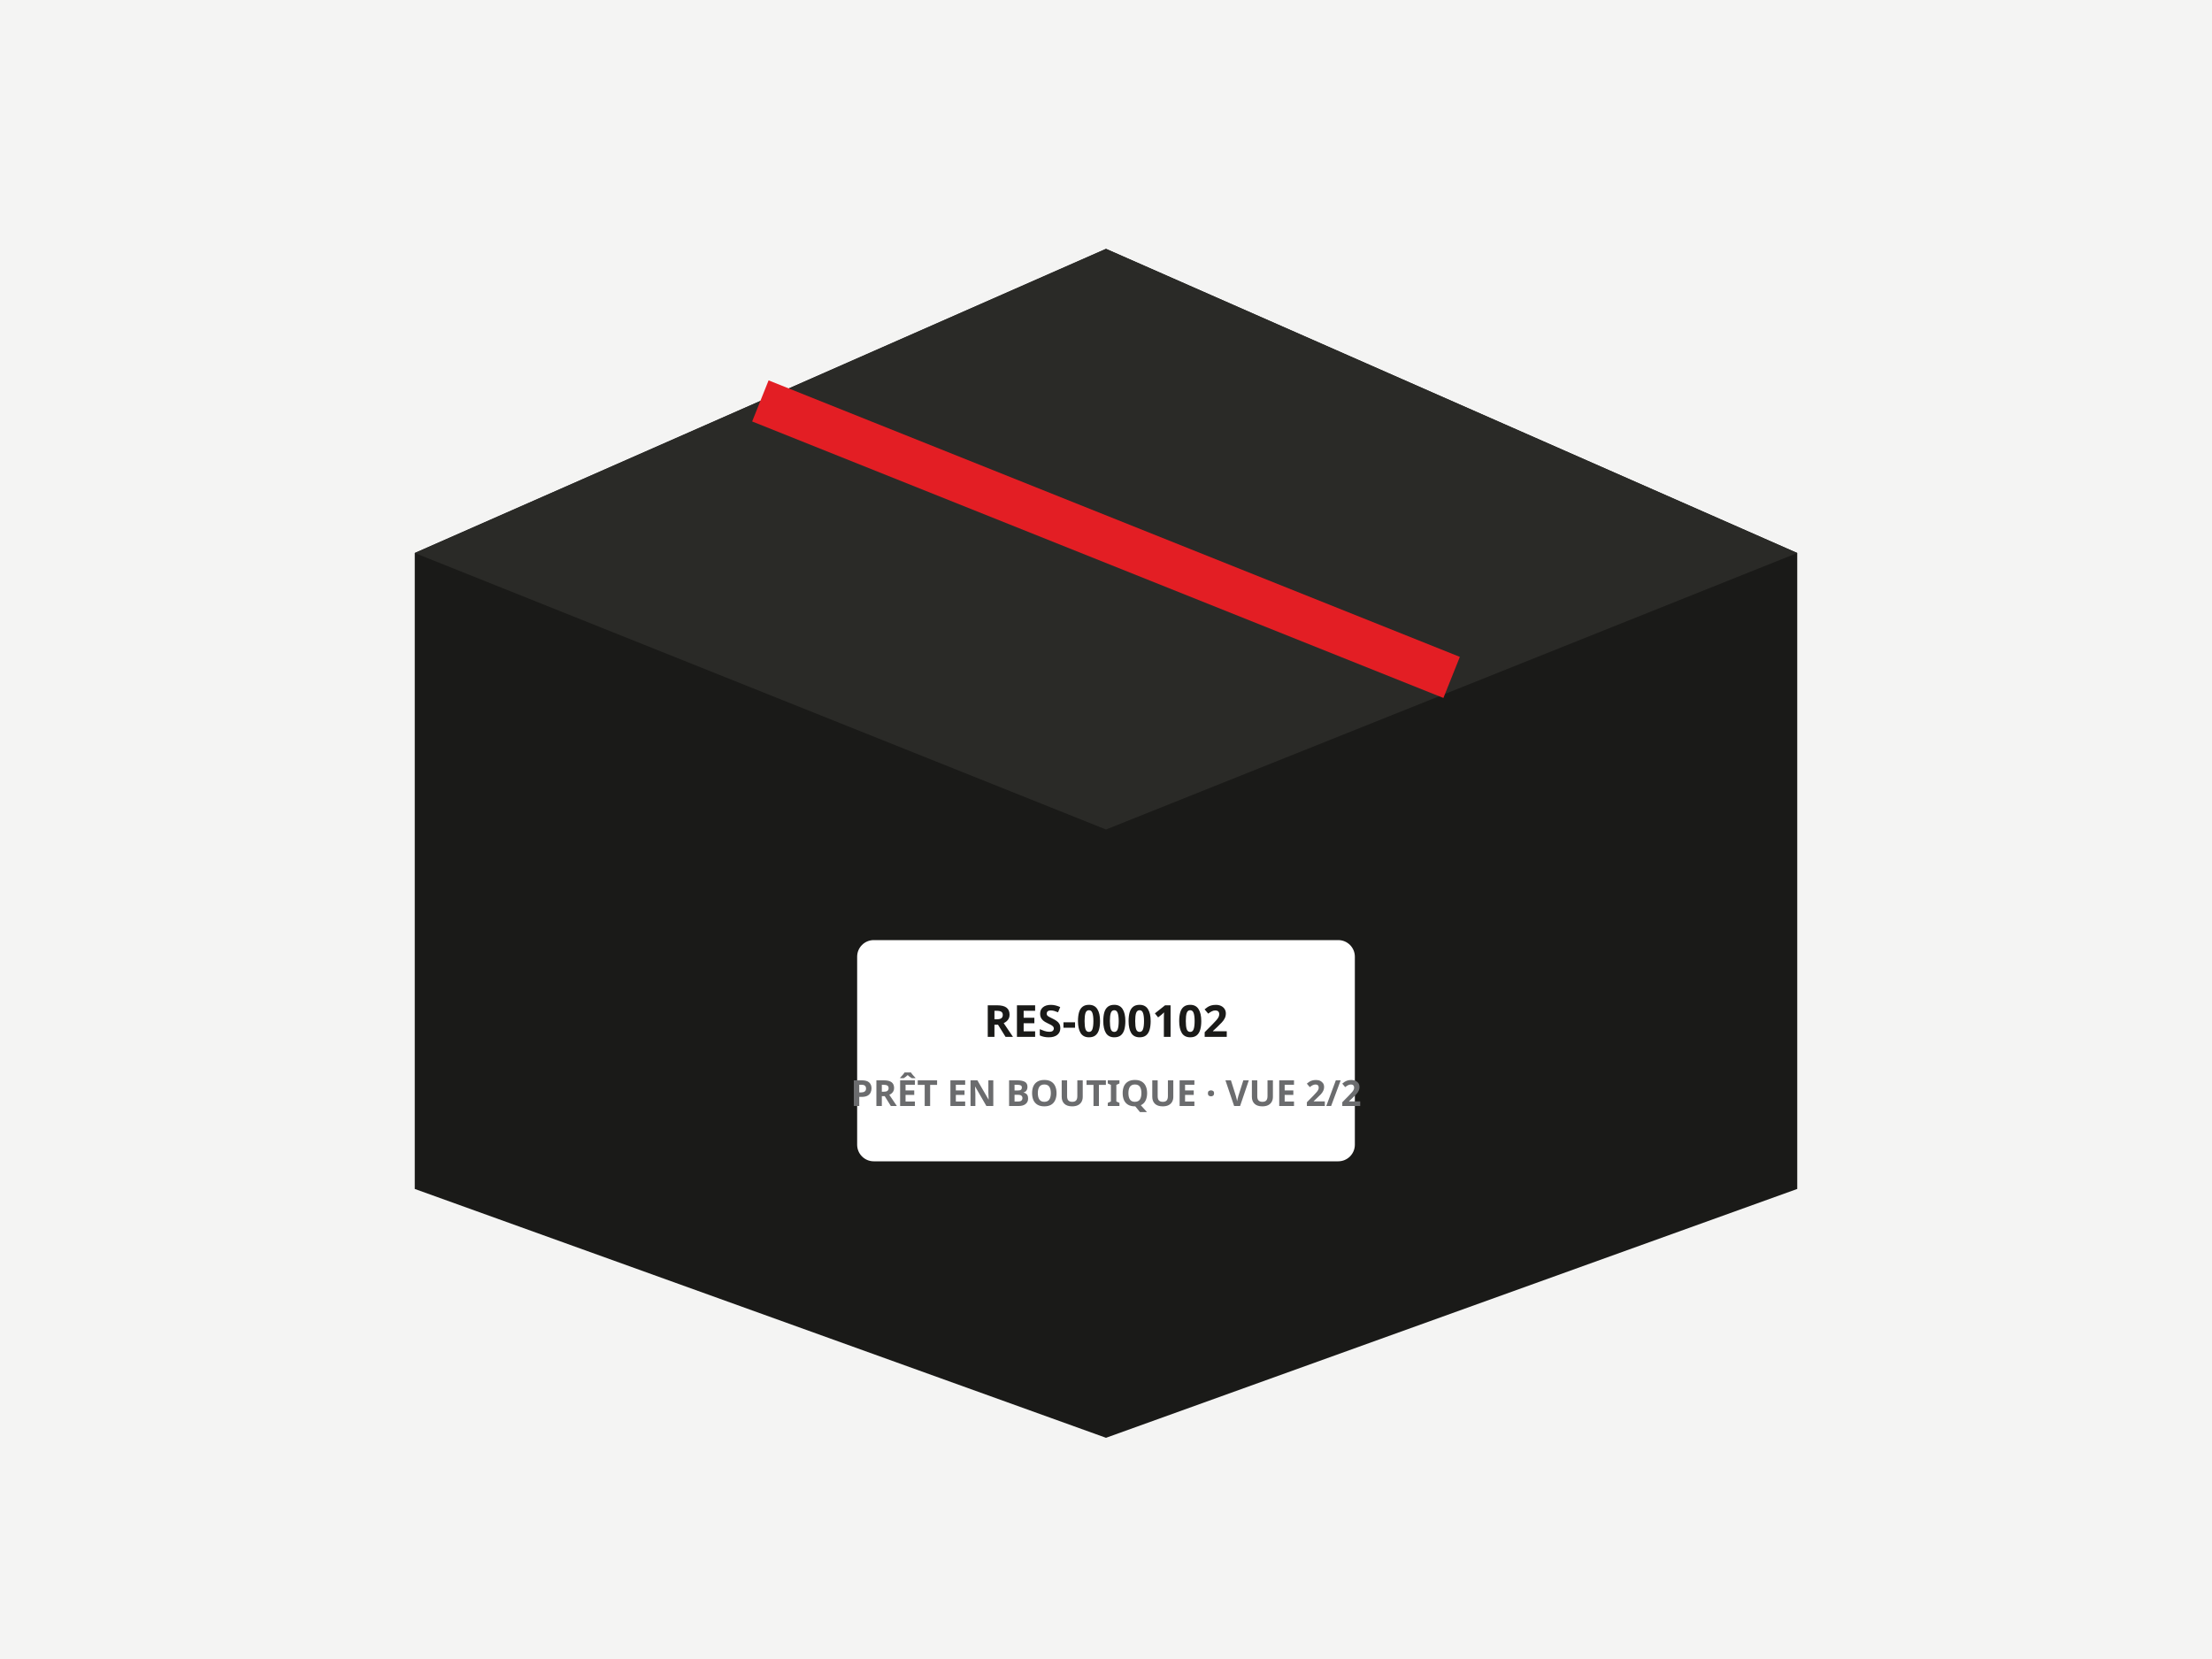
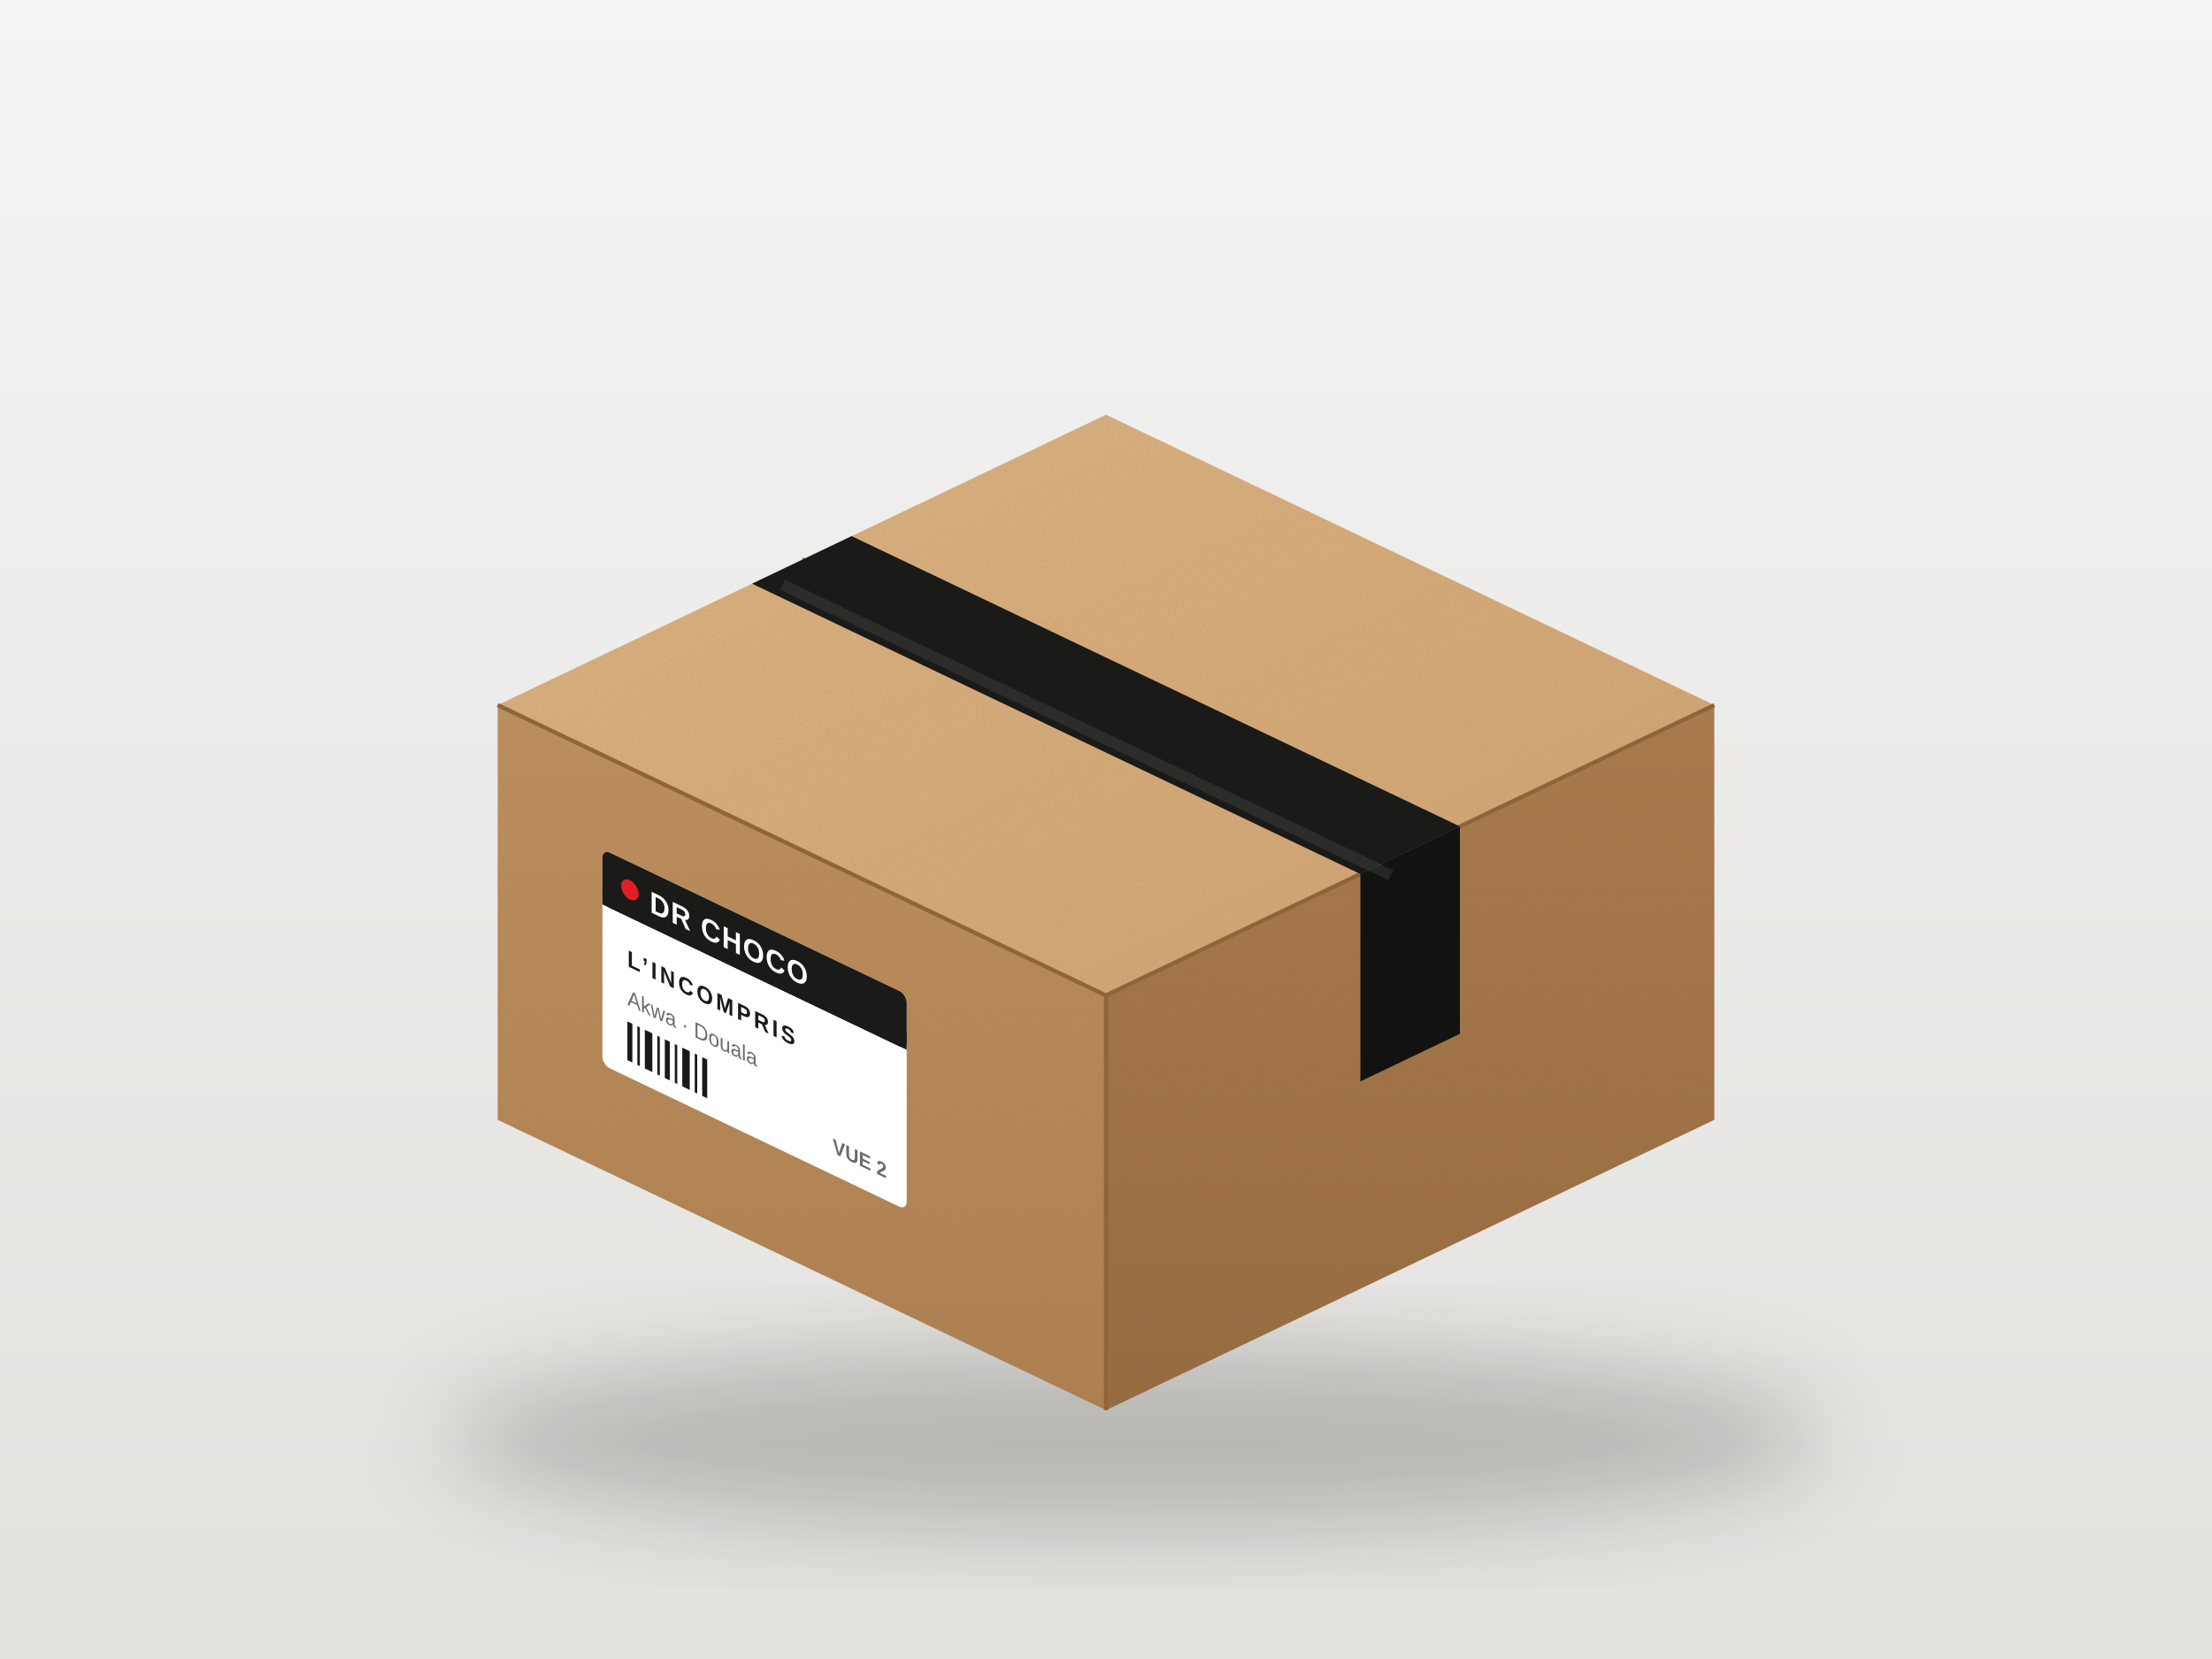
- <svg xmlns="http://www.w3.org/2000/svg" viewBox="0 0 800 600" width="800" height="600">
-   <rect width="800" height="600" fill="#F4F4F3" />
-   <polygon points="400,90 650,200 650,430 400,520 150,430 150,200" fill="#1A1A18" />
-   <polygon points="400,90 650,200 400,300 150,200" fill="#2A2A27" />
-   <line x1="275" y1="145" x2="525" y2="245" stroke="#E31E24" stroke-width="16" />
-   <rect x="310" y="340" width="180" height="80" rx="6" fill="#FFFFFF" />
-   <text x="400" y="375" text-anchor="middle" fill="#1A1A18" font-family="sans-serif" font-weight="800" font-size="16">RES-000102</text>
-   <text x="400" y="400" text-anchor="middle" fill="#6B6C6E" font-family="sans-serif" font-weight="600" font-size="13">PRÊT EN BOUTIQUE · VUE 2/2</text>
+ <svg xmlns="http://www.w3.org/2000/svg" viewBox="0 0 800 600" width="800" height="600" role="img" aria-label="Colis kraft vu de trois-quarts, ruban noir et étiquette DR CHOCO">
+   <defs>
+     <linearGradient id="bg" x1="0" y1="0" x2="0" y2="1">
+       <stop offset="0" stop-color="#F4F4F3" />
+       <stop offset="1" stop-color="#E2E1DE" />
+     </linearGradient>
+     <linearGradient id="top" x1="0" y1="0" x2="1" y2="1">
+       <stop offset="0" stop-color="#DDB383" />
+       <stop offset="1" stop-color="#CFA371" />
+     </linearGradient>
+     <linearGradient id="left" x1="0" y1="0" x2="0" y2="1">
+       <stop offset="0" stop-color="#BE8F5D" />
+       <stop offset="1" stop-color="#AE8051" />
+     </linearGradient>
+     <linearGradient id="right" x1="0" y1="0" x2="0" y2="1">
+       <stop offset="0" stop-color="#A97B4C" />
+       <stop offset="1" stop-color="#966A3F" />
+     </linearGradient>
+     <filter id="grain" x="0" y="0" width="100%" height="100%">
+       <feTurbulence type="fractalNoise" baseFrequency="0.95" numOctaves="2" seed="7" result="n" />
+       <feColorMatrix in="n" type="matrix" values="0 0 0 0 0.3  0 0 0 0 0.2  0 0 0 0 0.1  0 0 0 0.14 0" />
+       <feComposite in2="SourceGraphic" operator="in" />
+     </filter>
+     <filter id="shadow" x="-30%" y="-30%" width="160%" height="160%">
+       <feGaussianBlur stdDeviation="16" />
+     </filter>
+   </defs>
+   <rect width="800" height="600" fill="url(#bg)" />
+   <ellipse cx="410" cy="520" rx="250" ry="34" fill="#1A1A18" opacity="0.22" filter="url(#shadow)" />
+   <polygon points="180,255 400,360 400,510 180,405" fill="url(#left)" />
+   <polygon points="400,360 620,255 620,405 400,510" fill="url(#right)" />
+   <polygon points="400,150 620,255 400,360 180,255" fill="url(#top)" />
+   <g filter="url(#grain)">
+     <polygon points="180,255 400,360 400,510 180,405" fill="#B8895A" />
+     <polygon points="400,360 620,255 620,405 400,510" fill="#A27547" />
+     <polygon points="400,150 620,255 400,360 180,255" fill="#D4A874" />
+   </g>
+   <path d="M180 255 L400 360 L620 255 M400 360 V510" fill="none" stroke="#8E6439" stroke-width="1.5" />
+   <line x1="290" y1="202.5" x2="510" y2="307.5" stroke="#9E7246" stroke-width="2" />
+   <polygon points="272,211.1 308,193.9 528,298.9 492,316.1" fill="#1A1A18" />
+   <polygon points="492,316.1 528,298.9 528,373.9 492,391.1" fill="#121211" />
+   <line x1="283" y1="211.5" x2="503" y2="316.5" stroke="#FFFFFF" stroke-width="4" opacity="0.08" />
+   <g transform="matrix(0.902 0.431 0 1 180 255)">
+     <rect x="42" y="34" width="122" height="78" rx="3" fill="#FFFFFF" />
+     <rect x="42" y="34" width="122" height="20" rx="3" fill="#1A1A18" />
+     <rect x="42" y="48" width="122" height="6" fill="#1A1A18" />
+     <circle cx="53" cy="44" r="3.5" fill="#E31E24" />
+     <text x="61" y="48.5" fill="#FFFFFF" font-family="Arial, Helvetica, sans-serif" font-weight="800" font-size="11" letter-spacing="0.5">DR CHOCO</text>
+     <text x="52" y="72" fill="#1A1A18" font-family="Arial, Helvetica, sans-serif" font-weight="700" font-size="8.5" letter-spacing="1.2">L’INCOMPRIS</text>
+     <text x="52" y="86" fill="#6B6C6E" font-family="Arial, Helvetica, sans-serif" font-size="8">Akwa · Douala</text>
+     <g fill="#1A1A18">
+       <rect x="52" y="92" width="2" height="14" />
+       <rect x="56" y="92" width="1" height="14" />
+       <rect x="59" y="92" width="3" height="14" />
+       <rect x="64" y="92" width="1" height="14" />
+       <rect x="67" y="92" width="2" height="14" />
+       <rect x="71" y="92" width="1" height="14" />
+       <rect x="74" y="92" width="3" height="14" />
+       <rect x="79" y="92" width="1" height="14" />
+       <rect x="82" y="92" width="2" height="14" />
+     </g>
+     <text x="156" y="104" text-anchor="end" fill="#6B6C6E" font-family="Arial, Helvetica, sans-serif" font-weight="700" font-size="7.5">VUE 2</text>
+   </g>
</svg>
